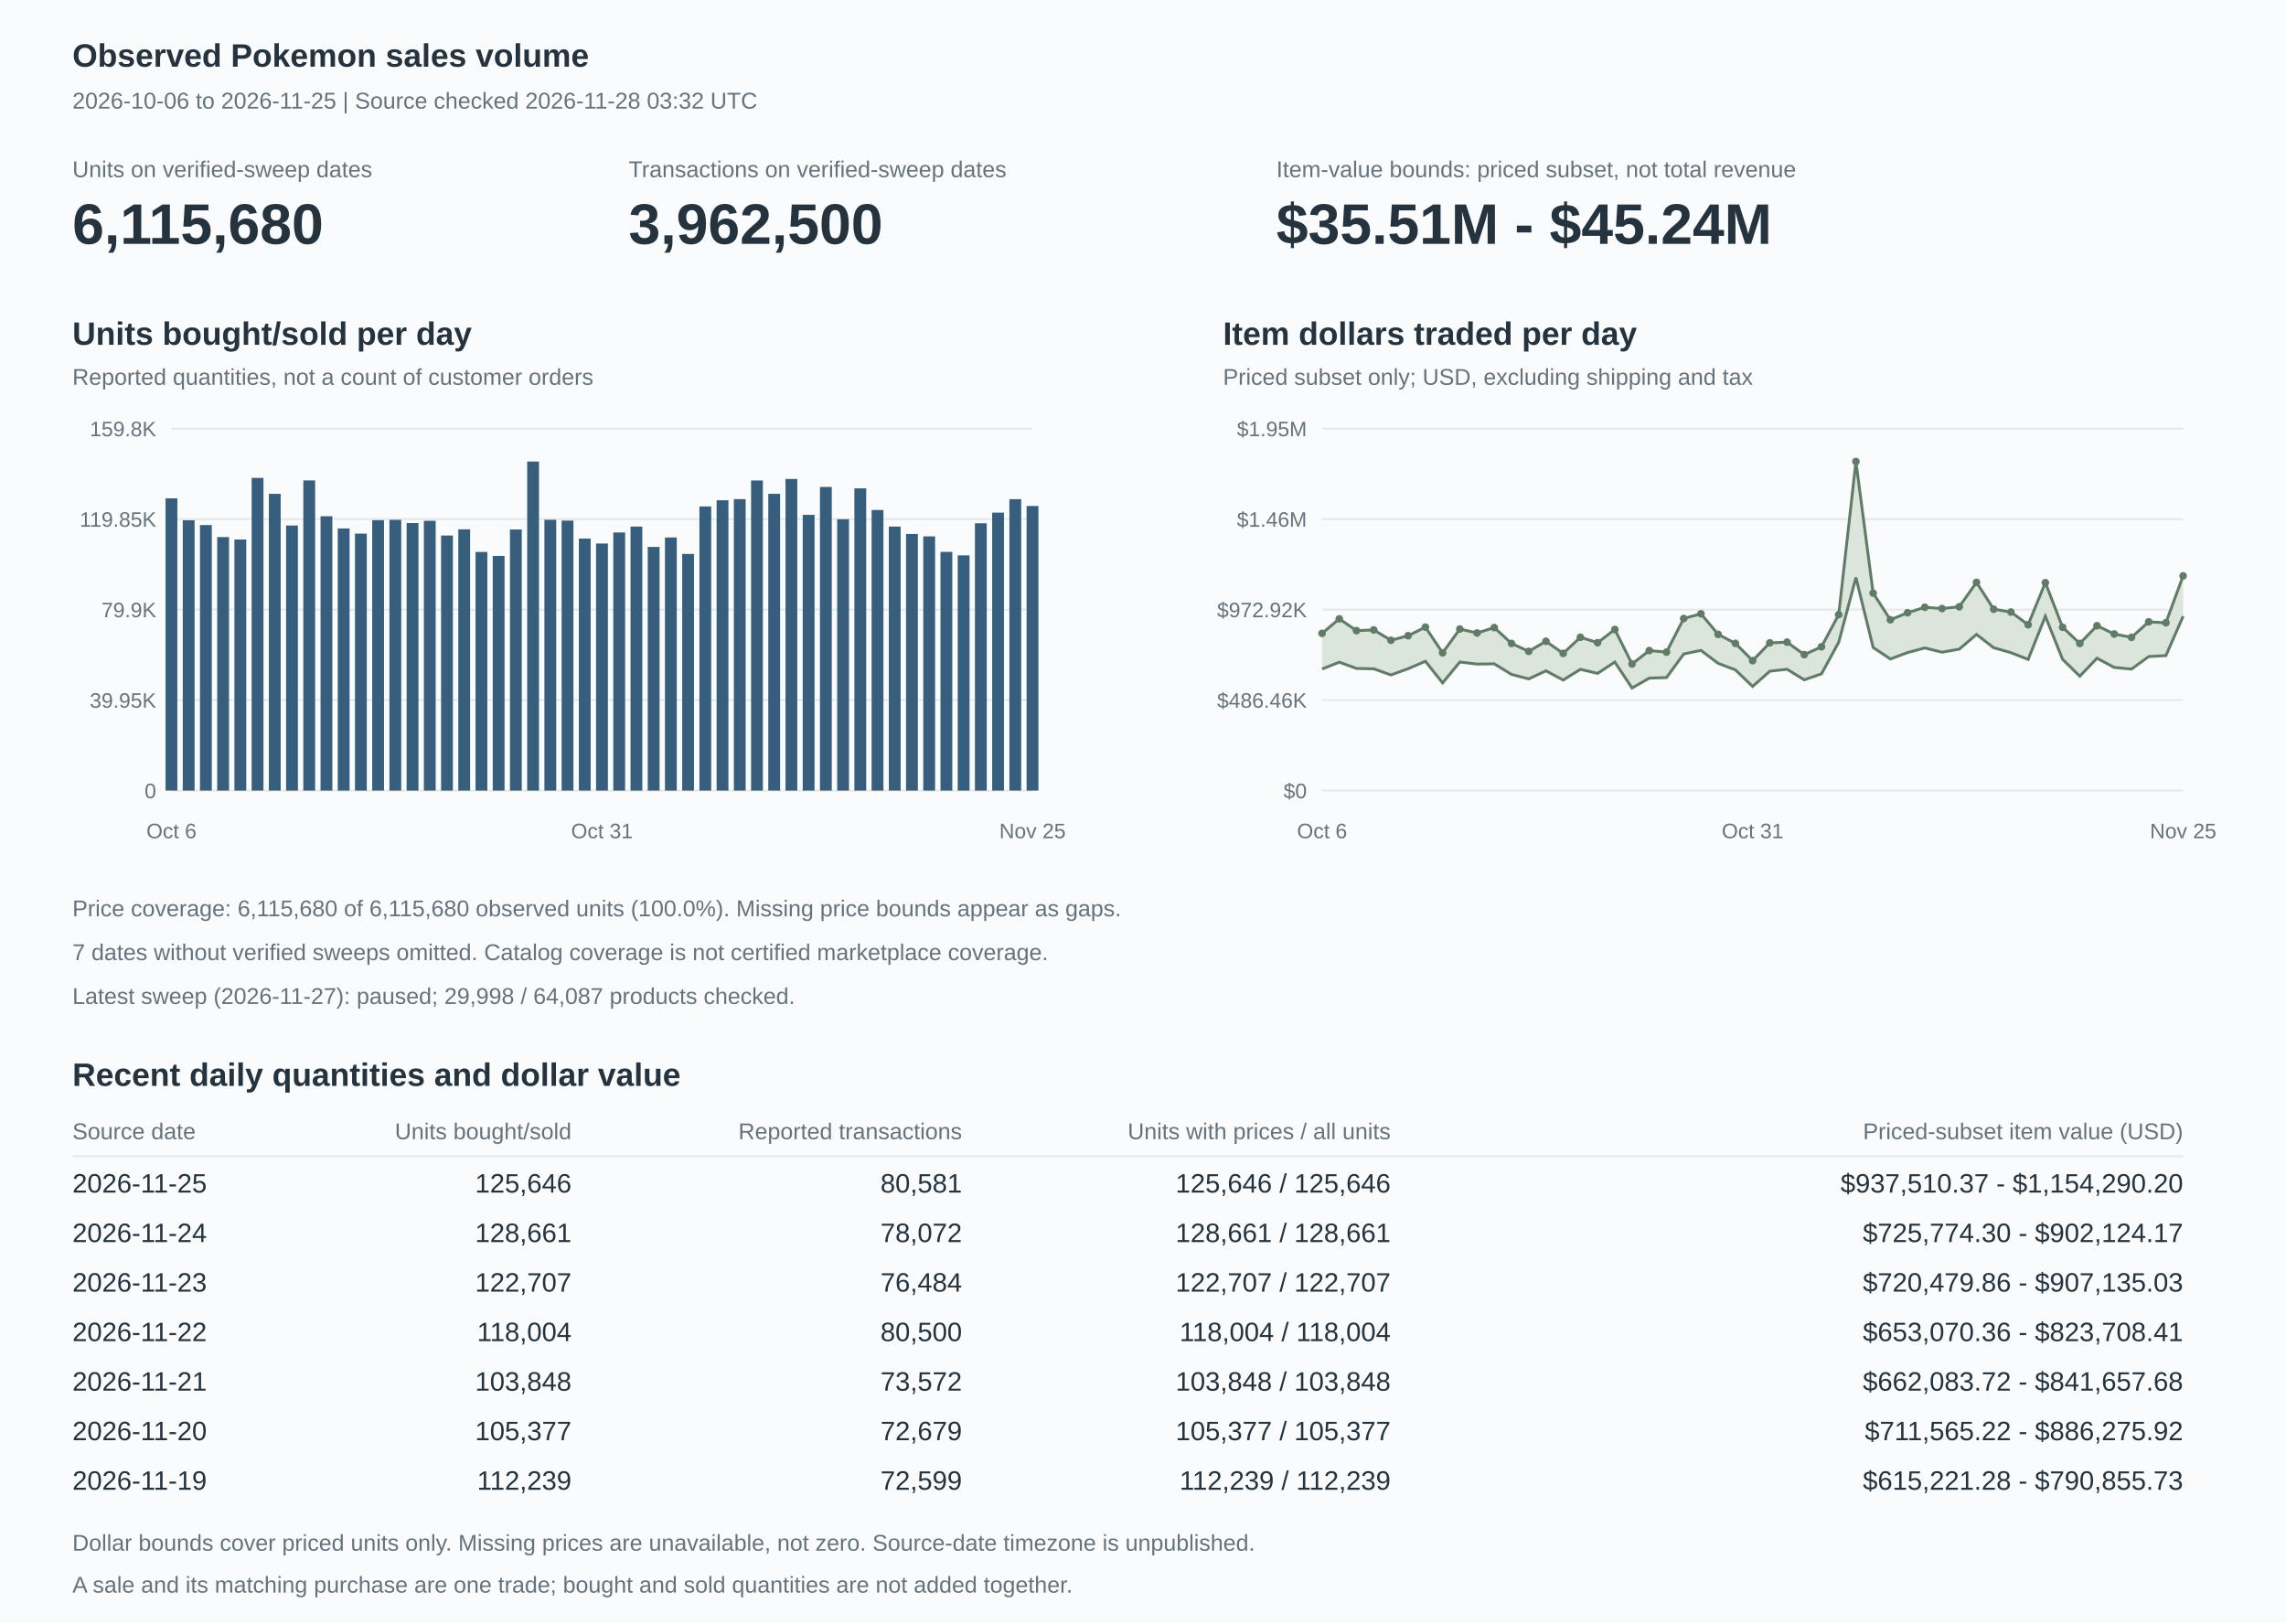
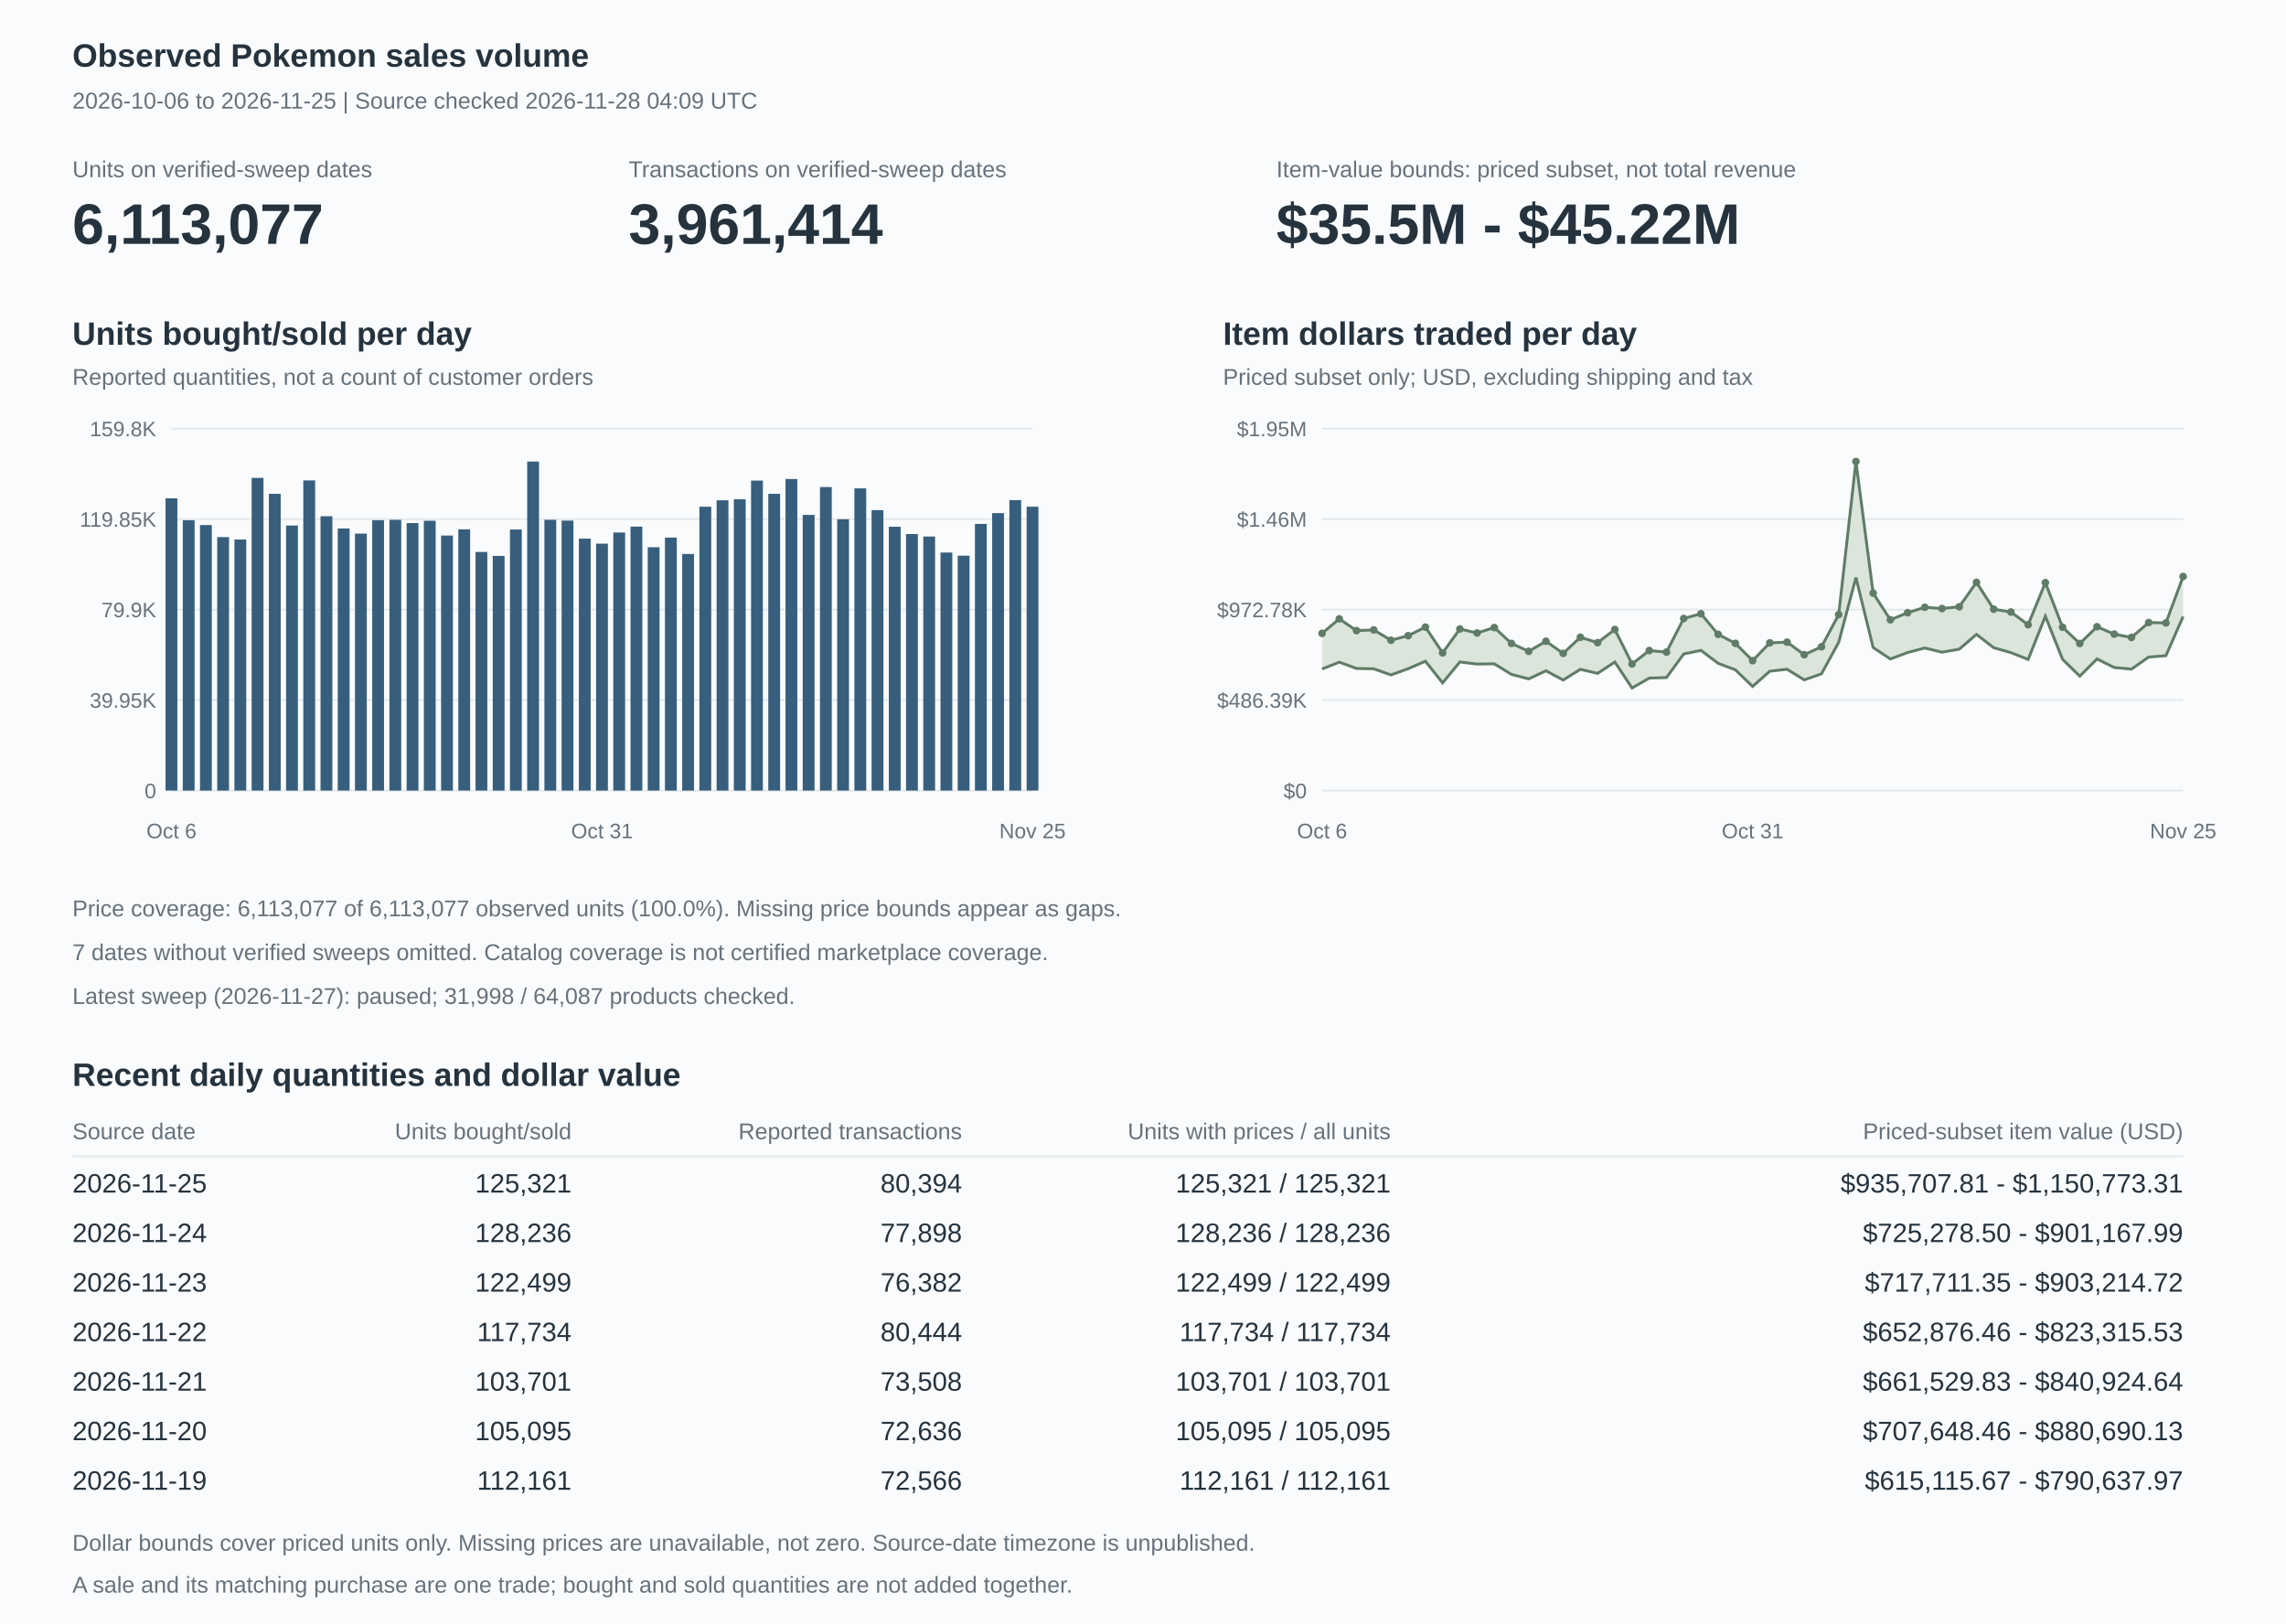
<svg xmlns="http://www.w3.org/2000/svg" width="1200" height="852" viewBox="0 0 1200 852" role="img" aria-labelledby="title description">
  <style>text{font-family:Arial,Helvetica,sans-serif;fill:#25333e;font-size:14px}.heading{font-size:17px;font-weight:600}.muted{fill:#66727c;font-size:12px}.axis{fill:#66727c;font-size:11px}.value{font-size:30px;font-weight:600}.grid{stroke:#e5e9ec;stroke-width:1}</style>
  <rect width="1200" height="852" fill="#fafbfc" />
  <text x="38" y="35" class="heading">Observed Pokemon sales volume</text>
-   <text x="38" y="57" class="muted">2026-10-06 to 2026-11-25 | Source checked 2026-11-28 03:32 UTC</text>
+   <text x="38" y="57" class="muted">2026-10-06 to 2026-11-25 | Source checked 2026-11-28 04:09 UTC</text>
  <text x="38" y="93" class="muted">Units on verified-sweep dates</text>
-   <text x="38" y="128" class="value">6,115,680</text>
+   <text x="38" y="128" class="value">6,113,077</text>
  <text x="330" y="93" class="muted">Transactions on verified-sweep dates</text>
-   <text x="330" y="128" class="value">3,962,500</text>
+   <text x="330" y="128" class="value">3,961,414</text>
  <text x="670" y="93" class="muted">Item-value bounds: priced subset, not total revenue</text>
-   <text x="670" y="128" class="value">$35.51M - $45.24M</text>
+   <text x="670" y="128" class="value">$35.5M - $45.22M</text>
  <text x="38" y="181" class="heading">Units bought/sold per day</text>
  <text x="38" y="202" class="muted">Reported quantities, not a count of customer orders</text>
  <path d="M90,415h452" class="grid" />
  <text x="82" y="419" text-anchor="end" class="axis">0</text>
  <path d="M90,367.5h452" class="grid" />
  <text x="82" y="371.5" text-anchor="end" class="axis">39.95K</text>
  <path d="M90,320h452" class="grid" />
  <text x="82" y="324" text-anchor="end" class="axis">79.9K</text>
  <path d="M90,272.5h452" class="grid" />
  <text x="82" y="276.5" text-anchor="end" class="axis">119.85K</text>
  <path d="M90,225h452" class="grid" />
  <text x="82" y="229" text-anchor="end" class="axis">159.8K</text>
  <rect x="86.898" y="261.598" width="6.204" height="153.402" fill="#375f7d" />
  <rect x="95.938" y="273.096" width="6.204" height="141.904" fill="#375f7d" />
  <rect x="104.978" y="275.622" width="6.204" height="139.378" fill="#375f7d" />
  <rect x="114.018" y="281.929" width="6.204" height="133.071" fill="#375f7d" />
  <rect x="123.058" y="283.21" width="6.204" height="131.79" fill="#375f7d" />
  <rect x="132.098" y="250.867" width="6.204" height="164.133" fill="#375f7d" />
  <rect x="141.138" y="259.233" width="6.204" height="155.767" fill="#375f7d" />
  <rect x="150.178" y="275.856" width="6.204" height="139.144" fill="#375f7d" />
  <rect x="159.218" y="252.182" width="6.204" height="162.818" fill="#375f7d" />
  <rect x="168.258" y="270.982" width="6.204" height="144.018" fill="#375f7d" />
  <rect x="177.298" y="277.402" width="6.204" height="137.598" fill="#375f7d" />
  <rect x="186.338" y="280.104" width="6.204" height="134.896" fill="#375f7d" />
  <rect x="195.378" y="273.057" width="6.204" height="141.943" fill="#375f7d" />
  <rect x="204.418" y="272.865" width="6.204" height="142.135" fill="#375f7d" />
  <rect x="213.458" y="274.575" width="6.204" height="140.425" fill="#375f7d" />
  <rect x="222.498" y="273.365" width="6.204" height="141.635" fill="#375f7d" />
  <rect x="231.538" y="281.11" width="6.204" height="133.89" fill="#375f7d" />
  <rect x="240.578" y="277.854" width="6.204" height="137.146" fill="#375f7d" />
  <rect x="249.618" y="289.74" width="6.204" height="125.26" fill="#375f7d" />
  <rect x="258.658" y="291.811" width="6.204" height="123.189" fill="#375f7d" />
  <rect x="267.698" y="277.946" width="6.204" height="137.054" fill="#375f7d" />
  <rect x="276.738" y="242.273" width="6.204" height="172.727" fill="#375f7d" />
  <rect x="285.778" y="272.851" width="6.204" height="142.149" fill="#375f7d" />
  <rect x="294.818" y="273.276" width="6.204" height="141.724" fill="#375f7d" />
-   <rect x="303.858" y="282.706" width="6.204" height="132.294" fill="#375f7d" />
-   <rect x="312.898" y="285.309" width="6.204" height="129.691" fill="#375f7d" />
-   <rect x="321.938" y="279.496" width="6.204" height="135.504" fill="#375f7d" />
-   <rect x="330.978" y="276.41" width="6.204" height="138.59" fill="#375f7d" />
-   <rect x="340.018" y="287.092" width="6.204" height="127.908" fill="#375f7d" />
-   <rect x="349.058" y="282.13" width="6.204" height="132.87" fill="#375f7d" />
-   <rect x="358.098" y="290.788" width="6.204" height="124.212" fill="#375f7d" />
-   <rect x="367.138" y="265.847" width="6.204" height="149.153" fill="#375f7d" />
-   <rect x="376.178" y="262.603" width="6.204" height="152.397" fill="#375f7d" />
-   <rect x="385.218" y="262.009" width="6.204" height="152.991" fill="#375f7d" />
-   <rect x="394.258" y="252.223" width="6.204" height="162.777" fill="#375f7d" />
-   <rect x="403.298" y="259.225" width="6.204" height="155.775" fill="#375f7d" />
-   <rect x="412.338" y="251.428" width="6.204" height="163.572" fill="#375f7d" />
-   <rect x="421.378" y="270.259" width="6.204" height="144.741" fill="#375f7d" />
-   <rect x="430.418" y="255.611" width="6.204" height="159.389" fill="#375f7d" />
-   <rect x="439.458" y="272.558" width="6.204" height="142.442" fill="#375f7d" />
-   <rect x="448.498" y="256.336" width="6.204" height="158.664" fill="#375f7d" />
-   <rect x="457.538" y="267.697" width="6.204" height="147.303" fill="#375f7d" />
-   <rect x="466.578" y="276.424" width="6.204" height="138.576" fill="#375f7d" />
-   <rect x="475.618" y="280.295" width="6.204" height="134.705" fill="#375f7d" />
-   <rect x="484.658" y="281.548" width="6.204" height="133.452" fill="#375f7d" />
-   <rect x="493.698" y="289.707" width="6.204" height="125.293" fill="#375f7d" />
-   <rect x="502.738" y="291.525" width="6.204" height="123.475" fill="#375f7d" />
-   <rect x="511.778" y="274.693" width="6.204" height="140.307" fill="#375f7d" />
-   <rect x="520.818" y="269.101" width="6.204" height="145.899" fill="#375f7d" />
-   <rect x="529.858" y="262.022" width="6.204" height="152.978" fill="#375f7d" />
-   <rect x="538.898" y="265.607" width="6.204" height="149.393" fill="#375f7d" />
+   <rect x="303.858" y="282.736" width="6.204" height="132.264" fill="#375f7d" />
+   <rect x="312.898" y="285.375" width="6.204" height="129.625" fill="#375f7d" />
+   <rect x="321.938" y="279.531" width="6.204" height="135.469" fill="#375f7d" />
+   <rect x="330.978" y="276.427" width="6.204" height="138.573" fill="#375f7d" />
+   <rect x="340.018" y="287.254" width="6.204" height="127.746" fill="#375f7d" />
+   <rect x="349.058" y="282.196" width="6.204" height="132.804" fill="#375f7d" />
+   <rect x="358.098" y="290.801" width="6.204" height="124.199" fill="#375f7d" />
+   <rect x="367.138" y="265.996" width="6.204" height="149.004" fill="#375f7d" />
+   <rect x="376.178" y="262.626" width="6.204" height="152.374" fill="#375f7d" />
+   <rect x="385.218" y="262.087" width="6.204" height="152.913" fill="#375f7d" />
+   <rect x="394.258" y="252.26" width="6.204" height="162.74" fill="#375f7d" />
+   <rect x="403.298" y="259.234" width="6.204" height="155.766" fill="#375f7d" />
+   <rect x="412.338" y="251.455" width="6.204" height="163.545" fill="#375f7d" />
+   <rect x="421.378" y="270.292" width="6.204" height="144.708" fill="#375f7d" />
+   <rect x="430.418" y="255.667" width="6.204" height="159.333" fill="#375f7d" />
+   <rect x="439.458" y="272.574" width="6.204" height="142.426" fill="#375f7d" />
+   <rect x="448.498" y="256.354" width="6.204" height="158.646" fill="#375f7d" />
+   <rect x="457.538" y="267.779" width="6.204" height="147.221" fill="#375f7d" />
+   <rect x="466.578" y="276.502" width="6.204" height="138.498" fill="#375f7d" />
+   <rect x="475.618" y="280.334" width="6.204" height="134.666" fill="#375f7d" />
+   <rect x="484.658" y="281.641" width="6.204" height="133.359" fill="#375f7d" />
+   <rect x="493.698" y="290.042" width="6.204" height="124.958" fill="#375f7d" />
+   <rect x="502.738" y="291.699" width="6.204" height="123.301" fill="#375f7d" />
+   <rect x="511.778" y="275.014" width="6.204" height="139.986" fill="#375f7d" />
+   <rect x="520.818" y="269.349" width="6.204" height="145.651" fill="#375f7d" />
+   <rect x="529.858" y="262.527" width="6.204" height="152.473" fill="#375f7d" />
+   <rect x="538.898" y="265.993" width="6.204" height="149.007" fill="#375f7d" />
  <text x="90" y="440" text-anchor="middle" class="axis">Oct 6</text>
  <text x="316" y="440" text-anchor="middle" class="axis">Oct 31</text>
  <text x="542" y="440" text-anchor="middle" class="axis">Nov 25</text>
  <text x="642" y="181" class="heading">Item dollars traded per day</text>
  <text x="642" y="202" class="muted">Priced subset only; USD, excluding shipping and tax</text>
  <path d="M694,415h452" class="grid" />
  <text x="686" y="419" text-anchor="end" class="axis">$0</text>
  <path d="M694,367.5h452" class="grid" />
-   <text x="686" y="371.5" text-anchor="end" class="axis">$486.46K</text>
+   <text x="686" y="371.5" text-anchor="end" class="axis">$486.39K</text>
  <path d="M694,320h452" class="grid" />
-   <text x="686" y="324" text-anchor="end" class="axis">$972.92K</text>
+   <text x="686" y="324" text-anchor="end" class="axis">$972.78K</text>
  <path d="M694,272.5h452" class="grid" />
  <text x="686" y="276.5" text-anchor="end" class="axis">$1.46M</text>
  <path d="M694,225h452" class="grid" />
  <text x="686" y="229" text-anchor="end" class="axis">$1.95M</text>
-   <polygon points="694,332.476 703.04,324.855 712.08,331.046 721.12,330.661 730.16,336.101 739.2,333.702 748.24,329.198 757.28,342.72 766.32,330.198 775.36,332.283 784.4,329.435 793.44,337.765 802.48,341.917 811.52,336.628 820.56,342.992 829.6,334.527 838.64,337.371 847.68,330.441 856.72,348.55 865.76,341.503 874.8,342.313 883.84,324.683 892.88,322.183 901.92,333.015 910.96,337.718 920,346.791 929.04,337.458 938.08,337.094 947.12,343.64 956.16,339.513 965.2,322.643 974.24,242.273 983.28,311.359 992.32,325.336 1001.36,321.66 1010.4,318.77 1019.44,319.451 1028.48,318.516 1037.52,305.702 1046.56,319.789 1055.6,321.277 1064.64,327.938 1073.68,305.852 1082.72,329.258 1091.76,337.778 1100.8,328.46 1109.84,332.817 1118.88,334.57 1127.92,326.424 1136.96,326.913 1146,302.29 1146,323.458 1136.96,344.132 1127.92,344.649 1118.88,351.231 1109.84,350.351 1100.8,345.52 1091.76,354.927 1082.72,346.096 1073.68,323.481 1064.64,346.146 1055.6,342.591 1046.56,340.013 1037.52,333.024 1028.48,340.754 1019.44,342.362 1010.4,340.127 1001.36,342.541 992.32,345.909 983.28,339.893 974.24,303.172 965.2,337.131 956.16,353.714 947.12,356.856 938.08,351.307 929.04,352.325 920,360.323 910.96,351.616 901.92,348.211 892.88,341.398 883.84,343.291 874.8,355.663 865.76,355.967 856.72,361.142 847.68,347.526 838.64,353.479 829.6,351.347 820.56,356.964 811.52,352.126 802.48,356.361 793.44,354.017 784.4,348.464 775.36,348.59 766.32,347.498 757.28,358.465 748.24,347.108 739.2,351.023 730.16,354.288 721.12,351.078 712.08,350.891 703.04,347.582 694,351.197" fill="#dbe5dc" />
-   <polyline points="694,351.197 703.04,347.582 712.08,350.891 721.12,351.078 730.16,354.288 739.2,351.023 748.24,347.108 757.28,358.465 766.32,347.498 775.36,348.59 784.4,348.464 793.44,354.017 802.48,356.361 811.52,352.126 820.56,356.964 829.6,351.347 838.64,353.479 847.68,347.526 856.72,361.142 865.76,355.967 874.8,355.663 883.84,343.291 892.88,341.398 901.92,348.211 910.96,351.616 920,360.323 929.04,352.325 938.08,351.307 947.12,356.856 956.16,353.714 965.2,337.131 974.24,303.172 983.28,339.893 992.32,345.909 1001.36,342.541 1010.4,340.127 1019.44,342.362 1028.48,340.754 1037.52,333.024 1046.56,340.013 1055.6,342.591 1064.64,346.146 1073.68,323.481 1082.72,346.096 1091.76,354.927 1100.8,345.52 1109.84,350.351 1118.88,351.231 1127.92,344.649 1136.96,344.132 1146,323.458" fill="none" stroke="#607c67" stroke-width="1.5" />
-   <polyline points="694,332.476 703.04,324.855 712.08,331.046 721.12,330.661 730.16,336.101 739.2,333.702 748.24,329.198 757.28,342.72 766.32,330.198 775.36,332.283 784.4,329.435 793.44,337.765 802.48,341.917 811.52,336.628 820.56,342.992 829.6,334.527 838.64,337.371 847.68,330.441 856.72,348.55 865.76,341.503 874.8,342.313 883.84,324.683 892.88,322.183 901.92,333.015 910.96,337.718 920,346.791 929.04,337.458 938.08,337.094 947.12,343.64 956.16,339.513 965.2,322.643 974.24,242.273 983.28,311.359 992.32,325.336 1001.36,321.66 1010.4,318.77 1019.44,319.451 1028.48,318.516 1037.52,305.702 1046.56,319.789 1055.6,321.277 1064.64,327.938 1073.68,305.852 1082.72,329.258 1091.76,337.778 1100.8,328.46 1109.84,332.817 1118.88,334.57 1127.92,326.424 1136.96,326.913 1146,302.29" fill="none" stroke="#607c67" stroke-width="1.5" />
-   <circle cx="694" cy="332.476" r="2" fill="#607c67" />
-   <circle cx="703.04" cy="324.855" r="2" fill="#607c67" />
-   <circle cx="712.08" cy="331.046" r="2" fill="#607c67" />
-   <circle cx="721.12" cy="330.661" r="2" fill="#607c67" />
-   <circle cx="730.16" cy="336.101" r="2" fill="#607c67" />
-   <circle cx="739.2" cy="333.702" r="2" fill="#607c67" />
-   <circle cx="748.24" cy="329.198" r="2" fill="#607c67" />
-   <circle cx="757.28" cy="342.72" r="2" fill="#607c67" />
-   <circle cx="766.32" cy="330.198" r="2" fill="#607c67" />
-   <circle cx="775.36" cy="332.283" r="2" fill="#607c67" />
-   <circle cx="784.4" cy="329.435" r="2" fill="#607c67" />
-   <circle cx="793.44" cy="337.765" r="2" fill="#607c67" />
-   <circle cx="802.48" cy="341.917" r="2" fill="#607c67" />
-   <circle cx="811.52" cy="336.628" r="2" fill="#607c67" />
-   <circle cx="820.56" cy="342.992" r="2" fill="#607c67" />
-   <circle cx="829.6" cy="334.527" r="2" fill="#607c67" />
-   <circle cx="838.64" cy="337.371" r="2" fill="#607c67" />
-   <circle cx="847.68" cy="330.441" r="2" fill="#607c67" />
-   <circle cx="856.72" cy="348.55" r="2" fill="#607c67" />
-   <circle cx="865.76" cy="341.503" r="2" fill="#607c67" />
-   <circle cx="874.8" cy="342.313" r="2" fill="#607c67" />
-   <circle cx="883.84" cy="324.683" r="2" fill="#607c67" />
-   <circle cx="892.88" cy="322.183" r="2" fill="#607c67" />
-   <circle cx="901.92" cy="333.015" r="2" fill="#607c67" />
-   <circle cx="910.96" cy="337.718" r="2" fill="#607c67" />
+   <polygon points="694,332.464 703.04,324.843 712.08,331.034 721.12,330.649 730.16,336.089 739.2,333.69 748.24,329.185 757.28,342.709 766.32,330.186 775.36,332.271 784.4,329.422 793.44,337.754 802.48,341.907 811.52,336.617 820.56,342.982 829.6,334.516 838.64,337.36 847.68,330.429 856.72,348.54 865.76,341.492 874.8,342.303 883.84,324.67 892.88,322.17 901.92,333.003 910.96,337.71 920,346.791 929.04,337.462 938.08,337.084 947.12,343.688 956.16,339.507 965.2,322.632 974.24,242.273 983.28,311.357 992.32,325.346 1001.36,321.652 1010.4,318.782 1019.44,319.443 1028.48,318.515 1037.52,305.692 1046.56,319.777 1055.6,321.266 1064.64,327.933 1073.68,305.871 1082.72,329.249 1091.76,337.788 1100.8,328.994 1109.84,332.877 1118.88,334.597 1127.92,326.794 1136.96,326.994 1146,302.618 1146,323.621 1136.96,344.171 1127.92,344.91 1118.88,351.241 1109.84,350.396 1100.8,345.893 1091.76,354.929 1082.72,346.087 1073.68,323.485 1064.64,346.14 1055.6,342.581 1046.56,340.003 1037.52,333.014 1028.48,340.751 1019.44,342.354 1010.4,340.141 1001.36,342.531 992.32,345.913 983.28,339.89 974.24,303.163 965.2,337.121 956.16,353.708 947.12,356.873 938.08,351.299 929.04,352.326 920,360.32 910.96,351.609 901.92,348.201 892.88,341.387 883.84,343.281 874.8,355.655 865.76,355.958 856.72,361.134 847.68,347.517 838.64,353.47 829.6,351.338 820.56,356.956 811.52,352.118 802.48,356.353 793.44,354.008 784.4,348.454 775.36,348.581 766.32,347.489 757.28,358.457 748.24,347.098 739.2,351.014 730.16,354.28 721.12,351.069 712.08,350.882 703.04,347.573 694,351.188" fill="#dbe5dc" />
+   <polyline points="694,351.188 703.04,347.573 712.08,350.882 721.12,351.069 730.16,354.28 739.2,351.014 748.24,347.098 757.28,358.457 766.32,347.489 775.36,348.581 784.4,348.454 793.44,354.008 802.48,356.353 811.52,352.118 820.56,356.956 829.6,351.338 838.64,353.47 847.68,347.517 856.72,361.134 865.76,355.958 874.8,355.655 883.84,343.281 892.88,341.387 901.92,348.201 910.96,351.609 920,360.32 929.04,352.326 938.08,351.299 947.12,356.873 956.16,353.708 965.2,337.121 974.24,303.163 983.28,339.89 992.32,345.913 1001.36,342.531 1010.4,340.141 1019.44,342.354 1028.48,340.751 1037.52,333.014 1046.56,340.003 1055.6,342.581 1064.64,346.14 1073.68,323.485 1082.72,346.087 1091.76,354.929 1100.8,345.893 1109.84,350.396 1118.88,351.241 1127.92,344.91 1136.96,344.171 1146,323.621" fill="none" stroke="#607c67" stroke-width="1.5" />
+   <polyline points="694,332.464 703.04,324.843 712.08,331.034 721.12,330.649 730.16,336.089 739.2,333.69 748.24,329.185 757.28,342.709 766.32,330.186 775.36,332.271 784.4,329.422 793.44,337.754 802.48,341.907 811.52,336.617 820.56,342.982 829.6,334.516 838.64,337.36 847.68,330.429 856.72,348.54 865.76,341.492 874.8,342.303 883.84,324.67 892.88,322.17 901.92,333.003 910.96,337.71 920,346.791 929.04,337.462 938.08,337.084 947.12,343.688 956.16,339.507 965.2,322.632 974.24,242.273 983.28,311.357 992.32,325.346 1001.36,321.652 1010.4,318.782 1019.44,319.443 1028.48,318.515 1037.52,305.692 1046.56,319.777 1055.6,321.266 1064.64,327.933 1073.68,305.871 1082.72,329.249 1091.76,337.788 1100.8,328.994 1109.84,332.877 1118.88,334.597 1127.92,326.794 1136.96,326.994 1146,302.618" fill="none" stroke="#607c67" stroke-width="1.5" />
+   <circle cx="694" cy="332.464" r="2" fill="#607c67" />
+   <circle cx="703.04" cy="324.843" r="2" fill="#607c67" />
+   <circle cx="712.08" cy="331.034" r="2" fill="#607c67" />
+   <circle cx="721.12" cy="330.649" r="2" fill="#607c67" />
+   <circle cx="730.16" cy="336.089" r="2" fill="#607c67" />
+   <circle cx="739.2" cy="333.69" r="2" fill="#607c67" />
+   <circle cx="748.24" cy="329.185" r="2" fill="#607c67" />
+   <circle cx="757.28" cy="342.709" r="2" fill="#607c67" />
+   <circle cx="766.32" cy="330.186" r="2" fill="#607c67" />
+   <circle cx="775.36" cy="332.271" r="2" fill="#607c67" />
+   <circle cx="784.4" cy="329.422" r="2" fill="#607c67" />
+   <circle cx="793.44" cy="337.754" r="2" fill="#607c67" />
+   <circle cx="802.48" cy="341.907" r="2" fill="#607c67" />
+   <circle cx="811.52" cy="336.617" r="2" fill="#607c67" />
+   <circle cx="820.56" cy="342.982" r="2" fill="#607c67" />
+   <circle cx="829.6" cy="334.516" r="2" fill="#607c67" />
+   <circle cx="838.64" cy="337.36" r="2" fill="#607c67" />
+   <circle cx="847.68" cy="330.429" r="2" fill="#607c67" />
+   <circle cx="856.72" cy="348.54" r="2" fill="#607c67" />
+   <circle cx="865.76" cy="341.492" r="2" fill="#607c67" />
+   <circle cx="874.8" cy="342.303" r="2" fill="#607c67" />
+   <circle cx="883.84" cy="324.67" r="2" fill="#607c67" />
+   <circle cx="892.88" cy="322.17" r="2" fill="#607c67" />
+   <circle cx="901.92" cy="333.003" r="2" fill="#607c67" />
+   <circle cx="910.96" cy="337.71" r="2" fill="#607c67" />
  <circle cx="920" cy="346.791" r="2" fill="#607c67" />
-   <circle cx="929.04" cy="337.458" r="2" fill="#607c67" />
-   <circle cx="938.08" cy="337.094" r="2" fill="#607c67" />
-   <circle cx="947.12" cy="343.64" r="2" fill="#607c67" />
-   <circle cx="956.16" cy="339.513" r="2" fill="#607c67" />
-   <circle cx="965.2" cy="322.643" r="2" fill="#607c67" />
+   <circle cx="929.04" cy="337.462" r="2" fill="#607c67" />
+   <circle cx="938.08" cy="337.084" r="2" fill="#607c67" />
+   <circle cx="947.12" cy="343.688" r="2" fill="#607c67" />
+   <circle cx="956.16" cy="339.507" r="2" fill="#607c67" />
+   <circle cx="965.2" cy="322.632" r="2" fill="#607c67" />
  <circle cx="974.24" cy="242.273" r="2" fill="#607c67" />
-   <circle cx="983.28" cy="311.359" r="2" fill="#607c67" />
-   <circle cx="992.32" cy="325.336" r="2" fill="#607c67" />
-   <circle cx="1001.36" cy="321.66" r="2" fill="#607c67" />
-   <circle cx="1010.4" cy="318.77" r="2" fill="#607c67" />
-   <circle cx="1019.44" cy="319.451" r="2" fill="#607c67" />
-   <circle cx="1028.48" cy="318.516" r="2" fill="#607c67" />
-   <circle cx="1037.52" cy="305.702" r="2" fill="#607c67" />
-   <circle cx="1046.56" cy="319.789" r="2" fill="#607c67" />
-   <circle cx="1055.6" cy="321.277" r="2" fill="#607c67" />
-   <circle cx="1064.64" cy="327.938" r="2" fill="#607c67" />
-   <circle cx="1073.68" cy="305.852" r="2" fill="#607c67" />
-   <circle cx="1082.72" cy="329.258" r="2" fill="#607c67" />
-   <circle cx="1091.76" cy="337.778" r="2" fill="#607c67" />
-   <circle cx="1100.8" cy="328.46" r="2" fill="#607c67" />
-   <circle cx="1109.84" cy="332.817" r="2" fill="#607c67" />
-   <circle cx="1118.88" cy="334.57" r="2" fill="#607c67" />
-   <circle cx="1127.92" cy="326.424" r="2" fill="#607c67" />
-   <circle cx="1136.96" cy="326.913" r="2" fill="#607c67" />
-   <circle cx="1146" cy="302.29" r="2" fill="#607c67" />
+   <circle cx="983.28" cy="311.357" r="2" fill="#607c67" />
+   <circle cx="992.32" cy="325.346" r="2" fill="#607c67" />
+   <circle cx="1001.36" cy="321.652" r="2" fill="#607c67" />
+   <circle cx="1010.4" cy="318.782" r="2" fill="#607c67" />
+   <circle cx="1019.44" cy="319.443" r="2" fill="#607c67" />
+   <circle cx="1028.48" cy="318.515" r="2" fill="#607c67" />
+   <circle cx="1037.52" cy="305.692" r="2" fill="#607c67" />
+   <circle cx="1046.56" cy="319.777" r="2" fill="#607c67" />
+   <circle cx="1055.6" cy="321.266" r="2" fill="#607c67" />
+   <circle cx="1064.64" cy="327.933" r="2" fill="#607c67" />
+   <circle cx="1073.68" cy="305.871" r="2" fill="#607c67" />
+   <circle cx="1082.72" cy="329.249" r="2" fill="#607c67" />
+   <circle cx="1091.76" cy="337.788" r="2" fill="#607c67" />
+   <circle cx="1100.8" cy="328.994" r="2" fill="#607c67" />
+   <circle cx="1109.84" cy="332.877" r="2" fill="#607c67" />
+   <circle cx="1118.88" cy="334.597" r="2" fill="#607c67" />
+   <circle cx="1127.92" cy="326.794" r="2" fill="#607c67" />
+   <circle cx="1136.96" cy="326.994" r="2" fill="#607c67" />
+   <circle cx="1146" cy="302.618" r="2" fill="#607c67" />
  <text x="694" y="440" text-anchor="middle" class="axis">Oct 6</text>
  <text x="920" y="440" text-anchor="middle" class="axis">Oct 31</text>
  <text x="1146" y="440" text-anchor="middle" class="axis">Nov 25</text>
-   <text x="38" y="481" class="muted">Price coverage: 6,115,680 of 6,115,680 observed units (100.0%). Missing price bounds appear as gaps.</text>
+   <text x="38" y="481" class="muted">Price coverage: 6,113,077 of 6,113,077 observed units (100.0%). Missing price bounds appear as gaps.</text>
  <text x="38" y="504" class="muted">7 dates without verified sweeps omitted. Catalog coverage is not certified marketplace coverage.</text>
-   <text x="38" y="527" class="muted">Latest sweep (2026-11-27): paused; 29,998 / 64,087 products checked.</text>
+   <text x="38" y="527" class="muted">Latest sweep (2026-11-27): paused; 31,998 / 64,087 products checked.</text>
  <text x="38" y="570" class="heading">Recent daily quantities and dollar value</text>
  <text x="38" y="598" class="muted">Source date</text>
  <text x="300" y="598" text-anchor="end" class="muted">Units bought/sold</text>
  <text x="505" y="598" text-anchor="end" class="muted">Reported transactions</text>
  <text x="730" y="598" text-anchor="end" class="muted">Units with prices / all units</text>
  <text x="1146" y="598" text-anchor="end" class="muted">Priced-subset item value (USD)</text>
  <path d="M38,607h1108" class="grid" />
  <text x="38" y="626">2026-11-25</text>
-   <text x="300" y="626" text-anchor="end">125,646</text>
-   <text x="505" y="626" text-anchor="end">80,581</text>
-   <text x="730" y="626" text-anchor="end">125,646 / 125,646</text>
-   <text x="1146" y="626" text-anchor="end">$937,510.37 - $1,154,290.20</text>
+   <text x="300" y="626" text-anchor="end">125,321</text>
+   <text x="505" y="626" text-anchor="end">80,394</text>
+   <text x="730" y="626" text-anchor="end">125,321 / 125,321</text>
+   <text x="1146" y="626" text-anchor="end">$935,707.81 - $1,150,773.31</text>
  <text x="38" y="652">2026-11-24</text>
-   <text x="300" y="652" text-anchor="end">128,661</text>
-   <text x="505" y="652" text-anchor="end">78,072</text>
-   <text x="730" y="652" text-anchor="end">128,661 / 128,661</text>
-   <text x="1146" y="652" text-anchor="end">$725,774.30 - $902,124.17</text>
+   <text x="300" y="652" text-anchor="end">128,236</text>
+   <text x="505" y="652" text-anchor="end">77,898</text>
+   <text x="730" y="652" text-anchor="end">128,236 / 128,236</text>
+   <text x="1146" y="652" text-anchor="end">$725,278.50 - $901,167.99</text>
  <text x="38" y="678">2026-11-23</text>
-   <text x="300" y="678" text-anchor="end">122,707</text>
-   <text x="505" y="678" text-anchor="end">76,484</text>
-   <text x="730" y="678" text-anchor="end">122,707 / 122,707</text>
-   <text x="1146" y="678" text-anchor="end">$720,479.86 - $907,135.03</text>
+   <text x="300" y="678" text-anchor="end">122,499</text>
+   <text x="505" y="678" text-anchor="end">76,382</text>
+   <text x="730" y="678" text-anchor="end">122,499 / 122,499</text>
+   <text x="1146" y="678" text-anchor="end">$717,711.35 - $903,214.72</text>
  <text x="38" y="704">2026-11-22</text>
-   <text x="300" y="704" text-anchor="end">118,004</text>
-   <text x="505" y="704" text-anchor="end">80,500</text>
-   <text x="730" y="704" text-anchor="end">118,004 / 118,004</text>
-   <text x="1146" y="704" text-anchor="end">$653,070.36 - $823,708.41</text>
+   <text x="300" y="704" text-anchor="end">117,734</text>
+   <text x="505" y="704" text-anchor="end">80,444</text>
+   <text x="730" y="704" text-anchor="end">117,734 / 117,734</text>
+   <text x="1146" y="704" text-anchor="end">$652,876.46 - $823,315.53</text>
  <text x="38" y="730">2026-11-21</text>
-   <text x="300" y="730" text-anchor="end">103,848</text>
-   <text x="505" y="730" text-anchor="end">73,572</text>
-   <text x="730" y="730" text-anchor="end">103,848 / 103,848</text>
-   <text x="1146" y="730" text-anchor="end">$662,083.72 - $841,657.68</text>
+   <text x="300" y="730" text-anchor="end">103,701</text>
+   <text x="505" y="730" text-anchor="end">73,508</text>
+   <text x="730" y="730" text-anchor="end">103,701 / 103,701</text>
+   <text x="1146" y="730" text-anchor="end">$661,529.83 - $840,924.64</text>
  <text x="38" y="756">2026-11-20</text>
-   <text x="300" y="756" text-anchor="end">105,377</text>
-   <text x="505" y="756" text-anchor="end">72,679</text>
-   <text x="730" y="756" text-anchor="end">105,377 / 105,377</text>
-   <text x="1146" y="756" text-anchor="end">$711,565.22 - $886,275.92</text>
+   <text x="300" y="756" text-anchor="end">105,095</text>
+   <text x="505" y="756" text-anchor="end">72,636</text>
+   <text x="730" y="756" text-anchor="end">105,095 / 105,095</text>
+   <text x="1146" y="756" text-anchor="end">$707,648.46 - $880,690.13</text>
  <text x="38" y="782">2026-11-19</text>
-   <text x="300" y="782" text-anchor="end">112,239</text>
-   <text x="505" y="782" text-anchor="end">72,599</text>
-   <text x="730" y="782" text-anchor="end">112,239 / 112,239</text>
-   <text x="1146" y="782" text-anchor="end">$615,221.28 - $790,855.73</text>
+   <text x="300" y="782" text-anchor="end">112,161</text>
+   <text x="505" y="782" text-anchor="end">72,566</text>
+   <text x="730" y="782" text-anchor="end">112,161 / 112,161</text>
+   <text x="1146" y="782" text-anchor="end">$615,115.67 - $790,637.97</text>
  <text x="38" y="814" class="muted">Dollar bounds cover priced units only. Missing prices are unavailable, not zero. Source-date timezone is unpublished.</text>
  <text x="38" y="836" class="muted">A sale and its matching purchase are one trade; bought and sold quantities are not added together.</text>
</svg>
